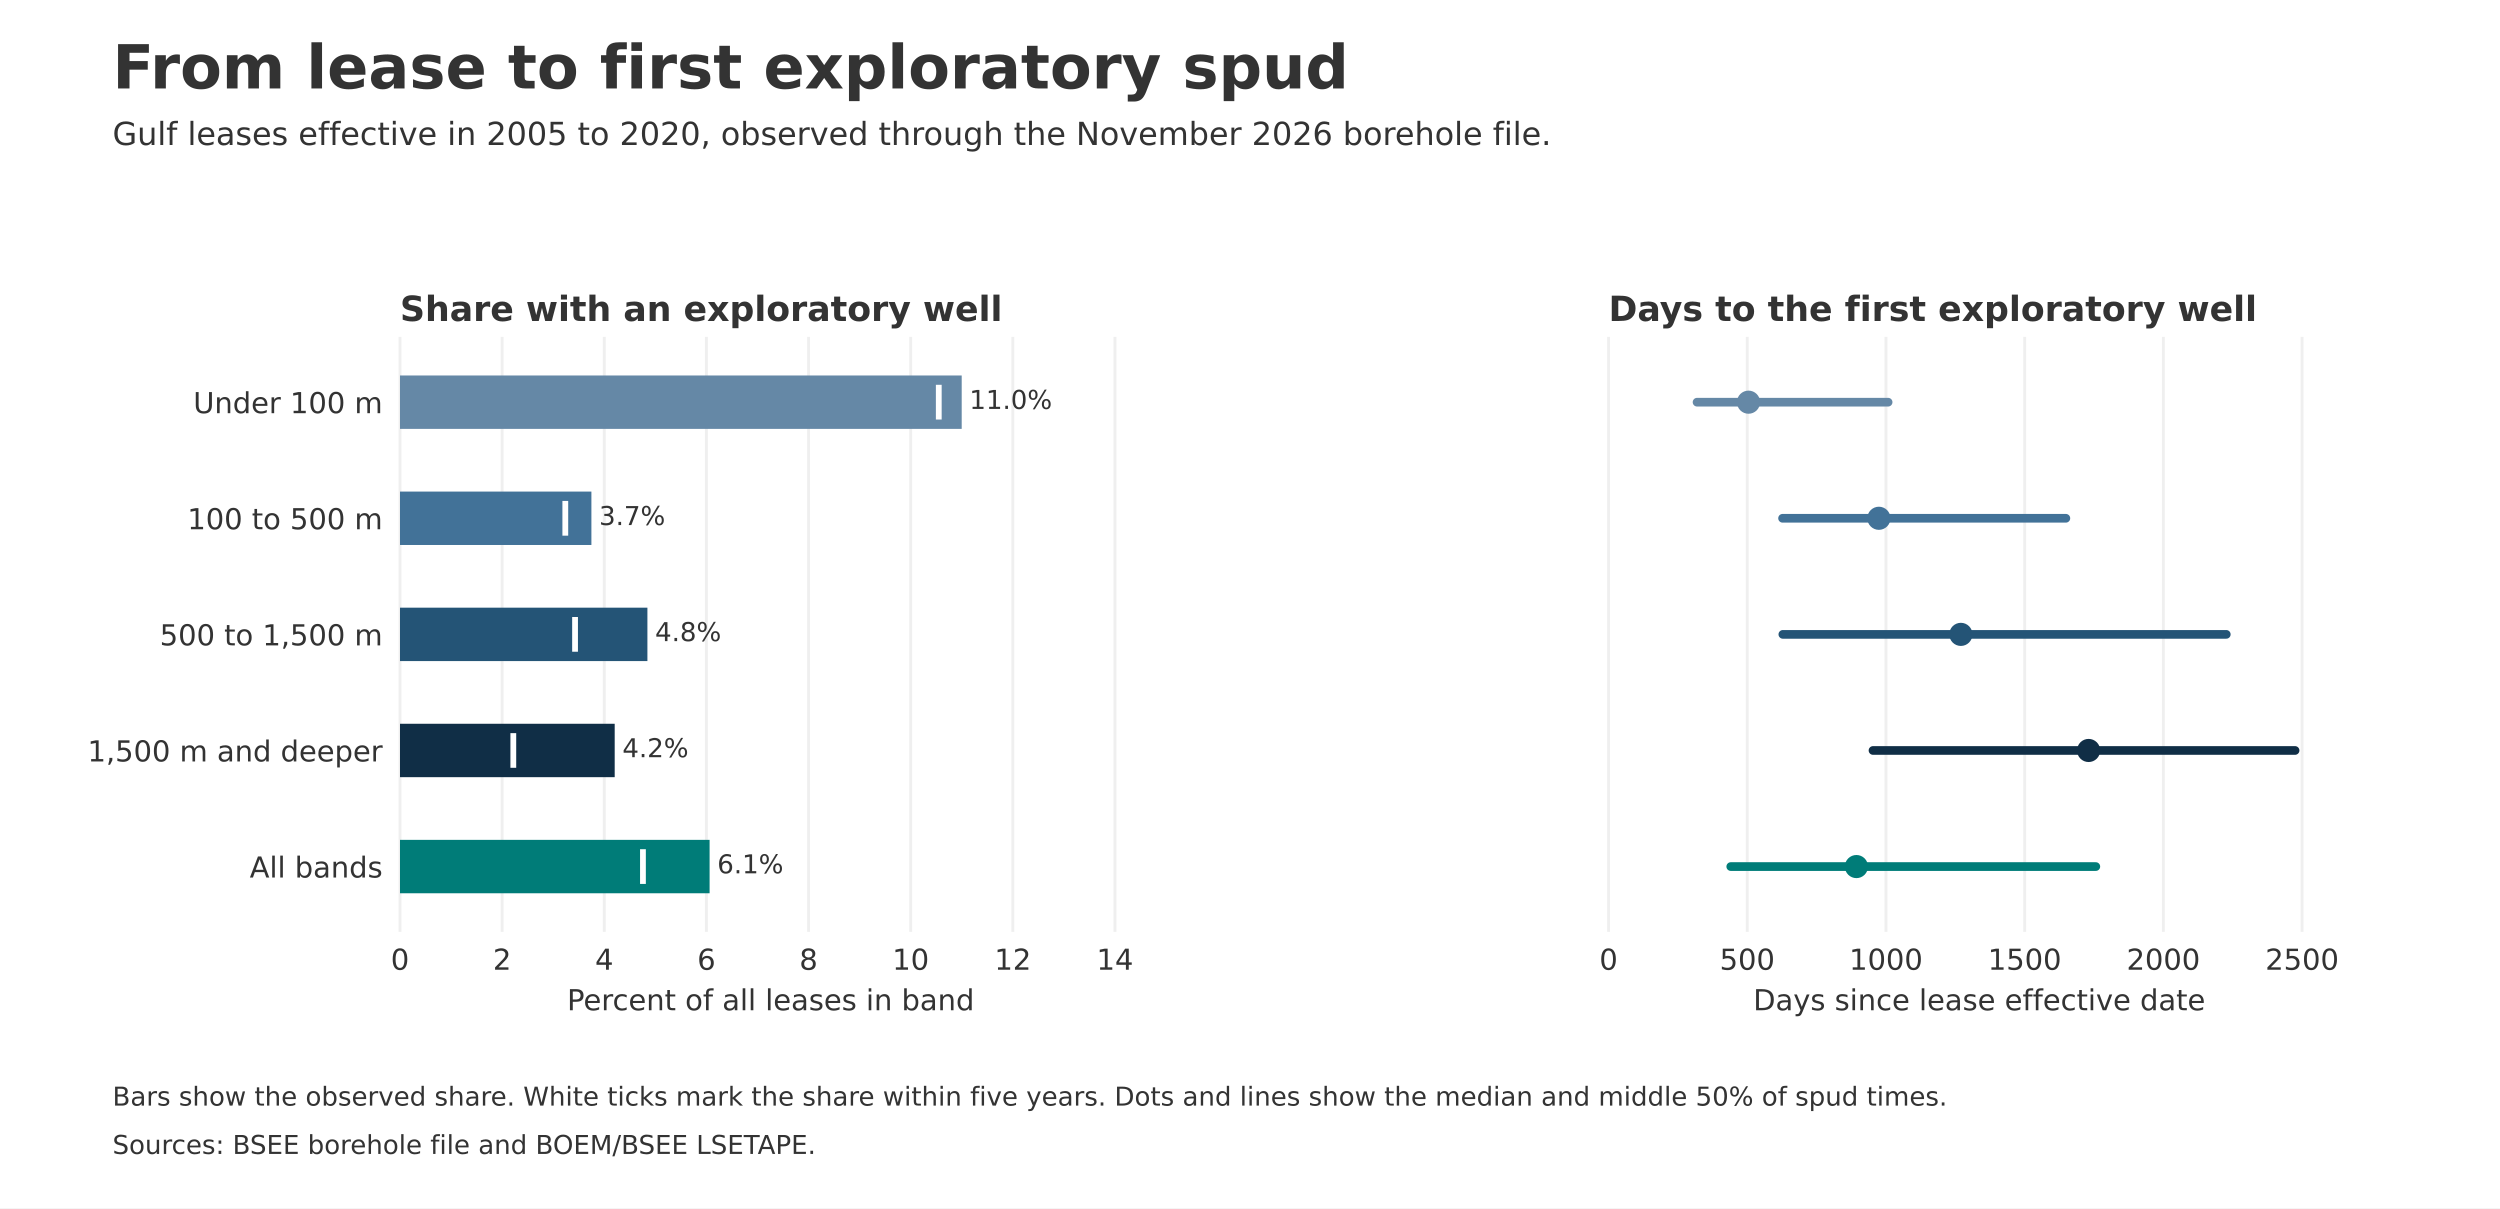
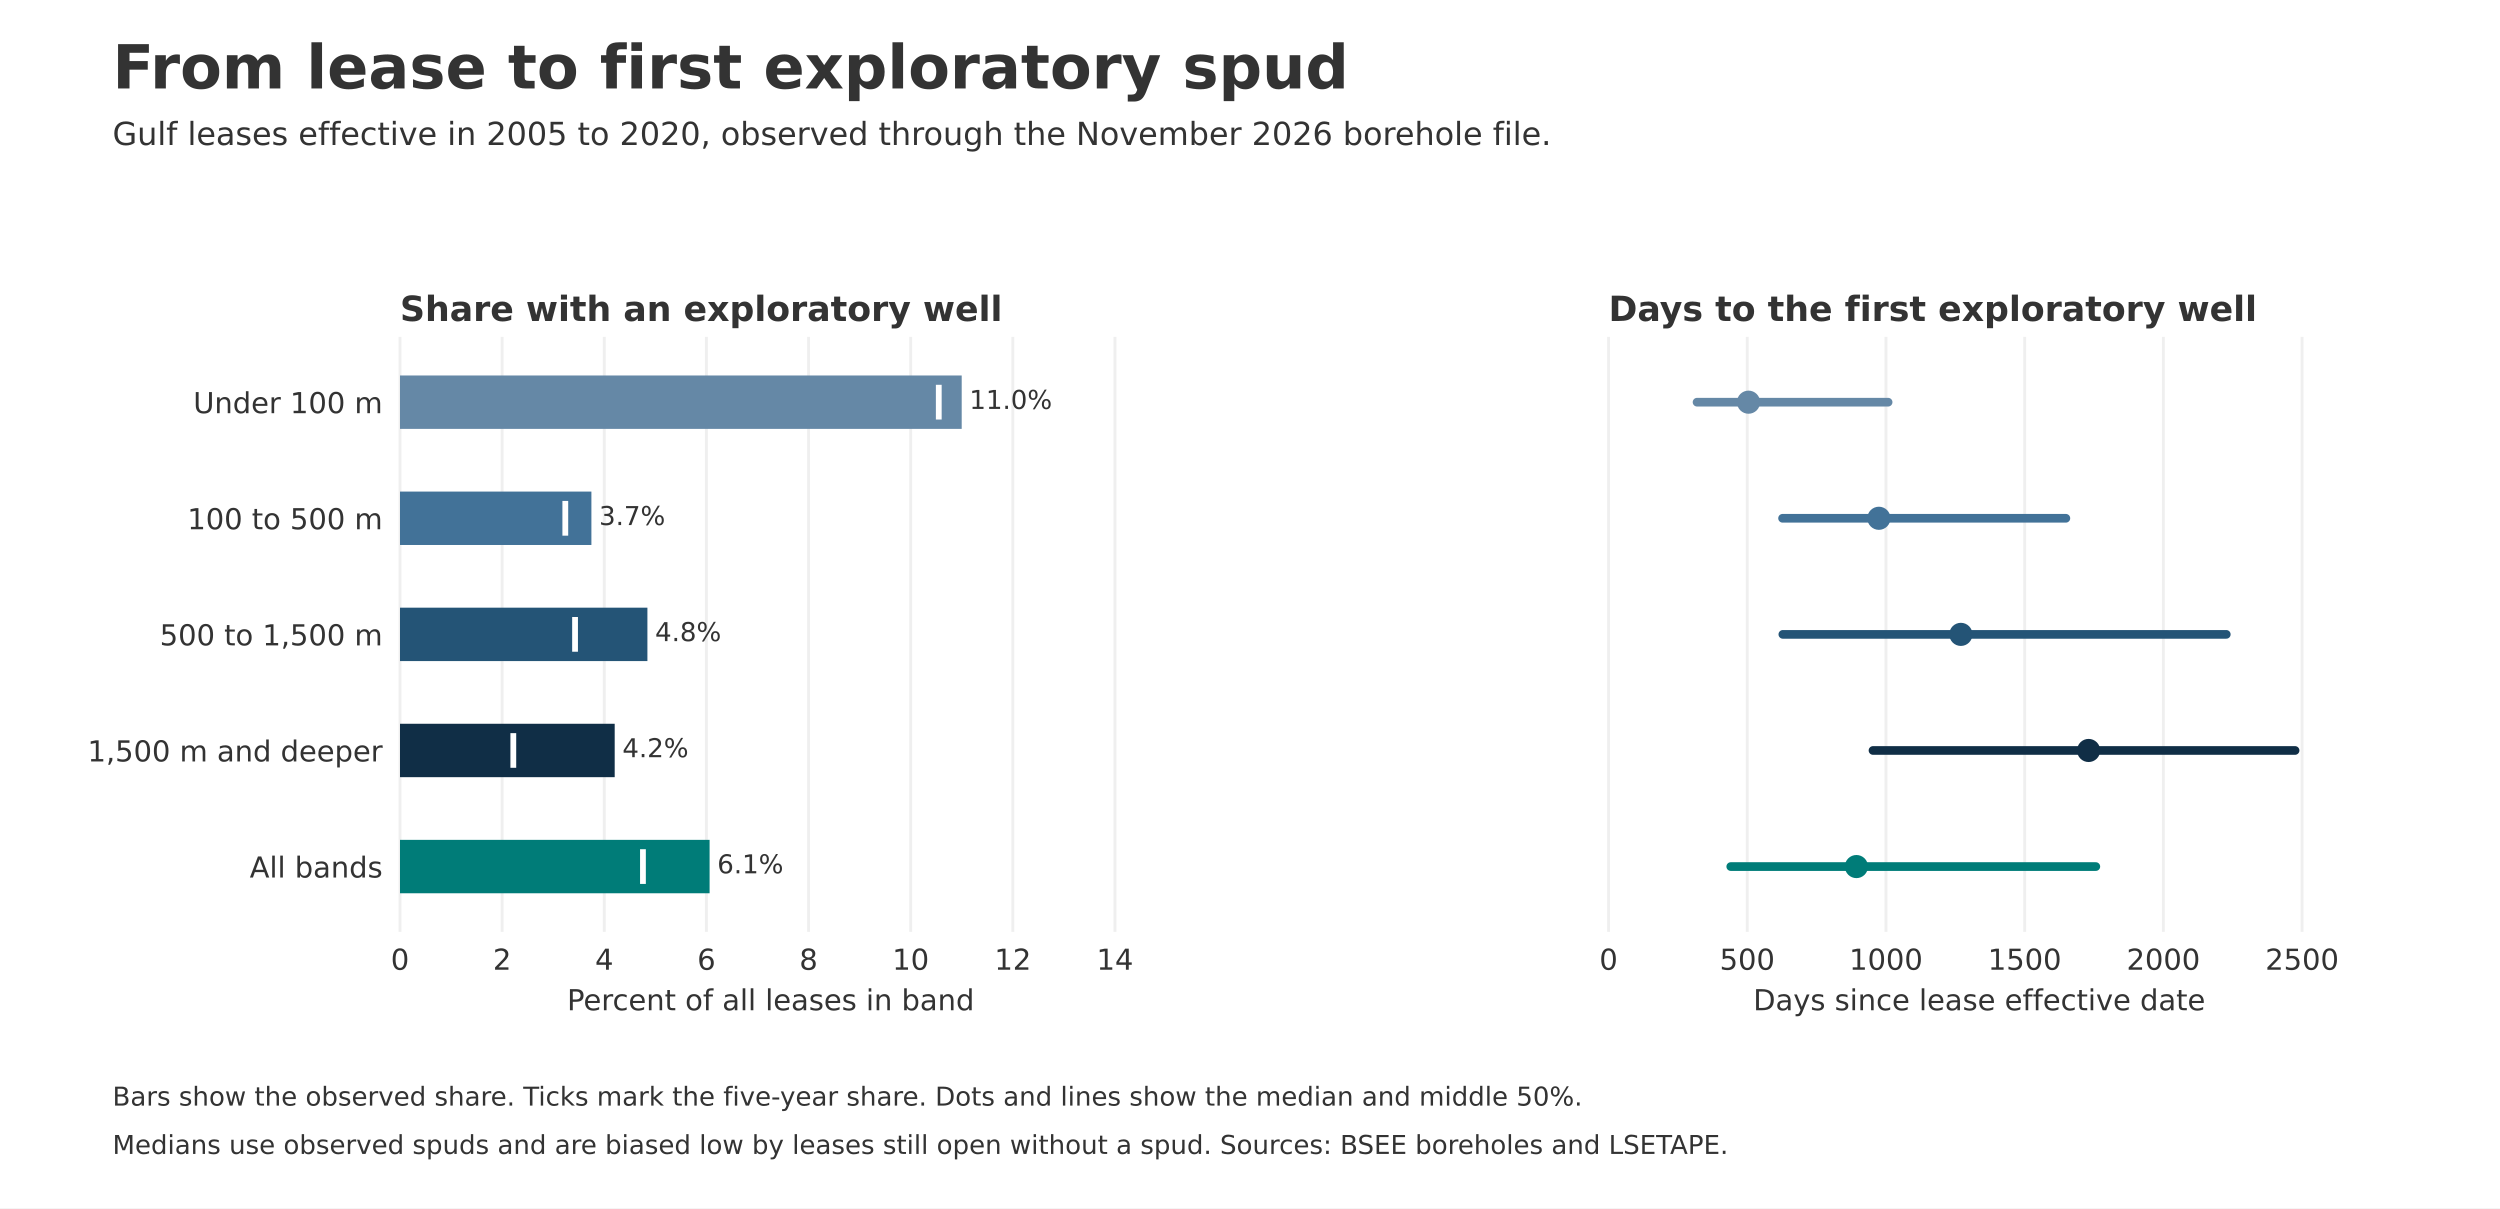
<svg xmlns="http://www.w3.org/2000/svg" xmlns:xlink="http://www.w3.org/1999/xlink" width="864pt" height="417.6pt" viewBox="0 0 864 417.6" version="1.1">
  <defs>
    <style type="text/css">*{stroke-linejoin: round; stroke-linecap: butt}</style>
  </defs>
  <g id="figure_1">
    <g id="patch_1">
      <path d="M 0 417.6  L 864 417.6  L 864 0  L 0 0  z " style="fill: #ffffff" />
    </g>
    <g id="axes_1">
      <g id="patch_2">
        <path d="M 138.24 321.552  L 394.483 321.552  L 394.483 116.928  L 138.24 116.928  z " style="fill: #ffffff" />
      </g>
      <g id="matplotlib.axis_1">
        <g id="xtick_1">
          <g id="line2d_1">
            <path d="M 138.24 321.552  L 138.24 116.928  " style="fill: none; stroke: #efefef; stroke-linecap: square" />
          </g>
          <g id="line2d_2" />
          <g id="text_1">
            <text style="font-size: 10px; font-family: 'DejaVu Sans'; text-anchor: middle; fill: #333333" x="138.24" y="335.15" transform="rotate(-0 138.24 335.1497)">0</text>
          </g>
        </g>
        <g id="xtick_2">
          <g id="line2d_3">
            <path d="M 173.539 321.552  L 173.539 116.928  " style="fill: none; stroke: #efefef; stroke-linecap: square" />
          </g>
          <g id="line2d_4" />
          <g id="text_2">
            <text style="font-size: 10px; font-family: 'DejaVu Sans'; text-anchor: middle; fill: #333333" x="173.539" y="335.15" transform="rotate(-0 173.5388 335.1497)">2</text>
          </g>
        </g>
        <g id="xtick_3">
          <g id="line2d_5">
            <path d="M 208.838 321.552  L 208.838 116.928  " style="fill: none; stroke: #efefef; stroke-linecap: square" />
          </g>
          <g id="line2d_6" />
          <g id="text_3">
            <text style="font-size: 10px; font-family: 'DejaVu Sans'; text-anchor: middle; fill: #333333" x="208.838" y="335.15" transform="rotate(-0 208.8377 335.1497)">4</text>
          </g>
        </g>
        <g id="xtick_4">
          <g id="line2d_7">
            <path d="M 244.136 321.552  L 244.136 116.928  " style="fill: none; stroke: #efefef; stroke-linecap: square" />
          </g>
          <g id="line2d_8" />
          <g id="text_4">
            <text style="font-size: 10px; font-family: 'DejaVu Sans'; text-anchor: middle; fill: #333333" x="244.136" y="335.15" transform="rotate(-0 244.1365 335.1497)">6</text>
          </g>
        </g>
        <g id="xtick_5">
          <g id="line2d_9">
            <path d="M 279.435 321.552  L 279.435 116.928  " style="fill: none; stroke: #efefef; stroke-linecap: square" />
          </g>
          <g id="line2d_10" />
          <g id="text_5">
            <text style="font-size: 10px; font-family: 'DejaVu Sans'; text-anchor: middle; fill: #333333" x="279.435" y="335.15" transform="rotate(-0 279.4353 335.1497)">8</text>
          </g>
        </g>
        <g id="xtick_6">
          <g id="line2d_11">
            <path d="M 314.734 321.552  L 314.734 116.928  " style="fill: none; stroke: #efefef; stroke-linecap: square" />
          </g>
          <g id="line2d_12" />
          <g id="text_6">
            <text style="font-size: 10px; font-family: 'DejaVu Sans'; text-anchor: middle; fill: #333333" x="314.734" y="335.15" transform="rotate(-0 314.7341 335.1497)">10</text>
          </g>
        </g>
        <g id="xtick_7">
          <g id="line2d_13">
            <path d="M 350.033 321.552  L 350.033 116.928  " style="fill: none; stroke: #efefef; stroke-linecap: square" />
          </g>
          <g id="line2d_14" />
          <g id="text_7">
            <text style="font-size: 10px; font-family: 'DejaVu Sans'; text-anchor: middle; fill: #333333" x="350.033" y="335.15" transform="rotate(-0 350.033 335.1497)">12</text>
          </g>
        </g>
        <g id="xtick_8">
          <g id="line2d_15">
            <path d="M 385.332 321.552  L 385.332 116.928  " style="fill: none; stroke: #efefef; stroke-linecap: square" />
          </g>
          <g id="line2d_16" />
          <g id="text_8">
            <text style="font-size: 10px; font-family: 'DejaVu Sans'; text-anchor: middle; fill: #333333" x="385.332" y="335.15" transform="rotate(-0 385.3318 335.1497)">14</text>
          </g>
        </g>
        <g id="text_9">
          <text style="font-size: 10px; font-family: 'DejaVu Sans'; text-anchor: middle; fill: #333333" x="266.362" y="349.15" transform="rotate(-0 266.3617 349.1504)">Percent of all leases in band</text>
        </g>
      </g>
      <g id="matplotlib.axis_2">
        <g id="ytick_1">
          <g id="line2d_17" />
          <g id="text_10">
            <text style="font-size: 10px; font-family: 'DejaVu Sans'; text-anchor: end; fill: #333333" x="132.24" y="142.795" transform="rotate(-0 132.24 142.7945)">Under 100 m</text>
          </g>
        </g>
        <g id="ytick_2">
          <g id="line2d_18" />
          <g id="text_11">
            <text style="font-size: 10px; font-family: 'DejaVu Sans'; text-anchor: end; fill: #333333" x="132.24" y="182.916" transform="rotate(-0 132.24 182.9165)">100 to 500 m</text>
          </g>
        </g>
        <g id="ytick_3">
          <g id="line2d_19" />
          <g id="text_12">
            <text style="font-size: 10px; font-family: 'DejaVu Sans'; text-anchor: end; fill: #333333" x="132.24" y="223.039" transform="rotate(-0 132.24 223.0388)">500 to 1,500 m</text>
          </g>
        </g>
        <g id="ytick_4">
          <g id="line2d_20" />
          <g id="text_13">
            <text style="font-size: 10px; font-family: 'DejaVu Sans'; text-anchor: end; fill: #333333" x="132.24" y="263.162" transform="rotate(-0 132.24 263.1616)">1,500 m and deeper</text>
          </g>
        </g>
        <g id="ytick_5">
          <g id="line2d_21" />
          <g id="text_14">
            <text style="font-size: 10px; font-family: 'DejaVu Sans'; text-anchor: end; fill: #333333" x="132.24" y="303.284" transform="rotate(-0 132.24 303.2839)">All bands</text>
          </g>
        </g>
      </g>
      <g id="patch_3">
        <path d="M 138.24 129.767  L 332.364 129.767  L 332.364 148.223  L 138.24 148.223  z " style="fill: #6588a6" />
      </g>
      <g id="patch_4">
        <path d="M 138.24 169.89  L 204.388 169.89  L 204.388 188.346  L 138.24 188.346  z " style="fill: #427298" />
      </g>
      <g id="patch_5">
        <path d="M 138.24 210.012  L 223.744 210.012  L 223.744 228.468  L 138.24 228.468  z " style="fill: #245476" />
      </g>
      <g id="patch_6">
        <path d="M 138.24 250.134  L 212.438 250.134  L 212.438 268.59  L 138.24 268.59  z " style="fill: #102e46" />
      </g>
      <g id="patch_7">
        <path d="M 138.24 290.257  L 245.236 290.257  L 245.236 308.713  L 138.24 308.713  z " style="fill: #007c78" />
      </g>
      <g id="line2d_22">
        <defs>
          <path id="m6e82fe47e3" d="M 0 6  L 0 -6  " style="stroke: #ffffff; stroke-width: 2" />
        </defs>
        <g>
          <use xlink:href="#m6e82fe47e3" x="324.44" y="138.995" style="fill: #ffffff; stroke: #ffffff; stroke-width: 2" />
        </g>
      </g>
      <g id="line2d_23">
        <g>
          <use xlink:href="#m6e82fe47e3" x="195.368" y="179.118" style="fill: #ffffff; stroke: #ffffff; stroke-width: 2" />
        </g>
      </g>
      <g id="line2d_24">
        <g>
          <use xlink:href="#m6e82fe47e3" x="198.738" y="219.24" style="fill: #ffffff; stroke: #ffffff; stroke-width: 2" />
        </g>
      </g>
      <g id="line2d_25">
        <g>
          <use xlink:href="#m6e82fe47e3" x="177.4" y="259.362" style="fill: #ffffff; stroke: #ffffff; stroke-width: 2" />
        </g>
      </g>
      <g id="line2d_26">
        <g>
          <use xlink:href="#m6e82fe47e3" x="222.202" y="299.485" style="fill: #ffffff; stroke: #ffffff; stroke-width: 2" />
        </g>
      </g>
      <g id="text_15">
        <text style="font-size: 9px; font-family: 'DejaVu Sans'; text-anchor: start; fill: #333333" x="335.011" y="141.333" transform="rotate(-0 335.0112 141.3332)">11.0%</text>
      </g>
      <g id="text_16">
        <text style="font-size: 9px; font-family: 'DejaVu Sans'; text-anchor: start; fill: #333333" x="207.035" y="181.456" transform="rotate(-0 207.0351 181.4555)">3.7%</text>
      </g>
      <g id="text_17">
        <text style="font-size: 9px; font-family: 'DejaVu Sans'; text-anchor: start; fill: #333333" x="226.392" y="221.578" transform="rotate(-0 226.3919 221.5779)">4.8%</text>
      </g>
      <g id="text_18">
        <text style="font-size: 9px; font-family: 'DejaVu Sans'; text-anchor: start; fill: #333333" x="215.085" y="261.7" transform="rotate(-0 215.085 261.7002)">4.2%</text>
      </g>
      <g id="text_19">
        <text style="font-size: 9px; font-family: 'DejaVu Sans'; text-anchor: start; fill: #333333" x="247.884" y="301.823" transform="rotate(-0 247.8836 301.8226)">6.1%</text>
      </g>
      <g id="text_20">
        <text style="font-weight: 700; font-size: 12px; font-family: 'DejaVu Sans'; text-anchor: start; fill: #333333" x="138.24" y="110.928" transform="rotate(-0 138.24 110.928)">Share with an exploratory well</text>
      </g>
    </g>
    <g id="axes_2">
      <g id="patch_8">
        <path d="M 555.917 321.552  L 812.16 321.552  L 812.16 116.928  L 555.917 116.928  z " style="fill: #ffffff" />
      </g>
      <g id="matplotlib.axis_3">
        <g id="xtick_9">
          <g id="line2d_27">
            <path d="M 555.917 321.552  L 555.917 116.928  " style="fill: none; stroke: #efefef; stroke-linecap: square" />
          </g>
          <g id="line2d_28" />
          <g id="text_21">
            <text style="font-size: 10px; font-family: 'DejaVu Sans'; text-anchor: middle; fill: #333333" x="555.917" y="335.15" transform="rotate(-0 555.9167 335.1497)">0</text>
          </g>
        </g>
        <g id="xtick_10">
          <g id="line2d_29">
            <path d="M 603.853 321.552  L 603.853 116.928  " style="fill: none; stroke: #efefef; stroke-linecap: square" />
          </g>
          <g id="line2d_30" />
          <g id="text_22">
            <text style="font-size: 10px; font-family: 'DejaVu Sans'; text-anchor: middle; fill: #333333" x="603.853" y="335.15" transform="rotate(-0 603.8533 335.1497)">500</text>
          </g>
        </g>
        <g id="xtick_11">
          <g id="line2d_31">
            <path d="M 651.79 321.552  L 651.79 116.928  " style="fill: none; stroke: #efefef; stroke-linecap: square" />
          </g>
          <g id="line2d_32" />
          <g id="text_23">
            <text style="font-size: 10px; font-family: 'DejaVu Sans'; text-anchor: middle; fill: #333333" x="651.79" y="335.15" transform="rotate(-0 651.7899 335.1497)">1000</text>
          </g>
        </g>
        <g id="xtick_12">
          <g id="line2d_33">
            <path d="M 699.727 321.552  L 699.727 116.928  " style="fill: none; stroke: #efefef; stroke-linecap: square" />
          </g>
          <g id="line2d_34" />
          <g id="text_24">
            <text style="font-size: 10px; font-family: 'DejaVu Sans'; text-anchor: middle; fill: #333333" x="699.727" y="335.15" transform="rotate(-0 699.7265 335.1497)">1500</text>
          </g>
        </g>
        <g id="xtick_13">
          <g id="line2d_35">
            <path d="M 747.663 321.552  L 747.663 116.928  " style="fill: none; stroke: #efefef; stroke-linecap: square" />
          </g>
          <g id="line2d_36" />
          <g id="text_25">
            <text style="font-size: 10px; font-family: 'DejaVu Sans'; text-anchor: middle; fill: #333333" x="747.663" y="335.15" transform="rotate(-0 747.6632 335.1497)">2000</text>
          </g>
        </g>
        <g id="xtick_14">
          <g id="line2d_37">
            <path d="M 795.6 321.552  L 795.6 116.928  " style="fill: none; stroke: #efefef; stroke-linecap: square" />
          </g>
          <g id="line2d_38" />
          <g id="text_26">
            <text style="font-size: 10px; font-family: 'DejaVu Sans'; text-anchor: middle; fill: #333333" x="795.6" y="335.15" transform="rotate(-0 795.5998 335.1497)">2500</text>
          </g>
        </g>
        <g id="text_27">
          <text style="font-size: 10px; font-family: 'DejaVu Sans'; text-anchor: middle; fill: #333333" x="684.038" y="349.15" transform="rotate(-0 684.0383 349.1504)">Days since lease effective date</text>
        </g>
      </g>
      <g id="matplotlib.axis_4">
        <g id="ytick_6">
          <g id="line2d_39" />
        </g>
        <g id="ytick_7">
          <g id="line2d_40" />
        </g>
        <g id="ytick_8">
          <g id="line2d_41" />
        </g>
        <g id="ytick_9">
          <g id="line2d_42" />
        </g>
        <g id="ytick_10">
          <g id="line2d_43" />
        </g>
      </g>
      <g id="line2d_44">
        <path d="M 586.5 138.995  L 652.533 138.995  " style="fill: none; stroke: #6588a6; stroke-width: 3; stroke-linecap: round" />
      </g>
      <g id="line2d_45">
        <defs>
          <path id="m942c2bf03a" d="M 0 3.5  C 0.928 3.5 1.819 3.131 2.475 2.475  C 3.131 1.819 3.5 0.928 3.5 0  C 3.5 -0.928 3.131 -1.819 2.475 -2.475  C 1.819 -3.131 0.928 -3.5 0 -3.5  C -0.928 -3.5 -1.819 -3.131 -2.475 -2.475  C -3.131 -1.819 -3.5 -0.928 -3.5 0  C -3.5 0.928 -3.131 1.819 -2.475 2.475  C -1.819 3.131 -0.928 3.5 0 3.5  z " style="stroke: #6588a6" />
        </defs>
        <g>
          <use xlink:href="#m942c2bf03a" x="604.285" y="138.995" style="fill: #6588a6; stroke: #6588a6" />
        </g>
      </g>
      <g id="line2d_46">
        <path d="M 616.053 179.118  L 713.964 179.118  " style="fill: none; stroke: #427298; stroke-width: 3; stroke-linecap: round" />
      </g>
      <g id="line2d_47">
        <defs>
          <path id="m6487ddf5b7" d="M 0 3.5  C 0.928 3.5 1.819 3.131 2.475 2.475  C 3.131 1.819 3.5 0.928 3.5 0  C 3.5 -0.928 3.131 -1.819 2.475 -2.475  C 1.819 -3.131 0.928 -3.5 0 -3.5  C -0.928 -3.5 -1.819 -3.131 -2.475 -2.475  C -3.131 -1.819 -3.5 -0.928 -3.5 0  C -3.5 0.928 -3.131 1.819 -2.475 2.475  C -1.819 3.131 -0.928 3.5 0 3.5  z " style="stroke: #427298" />
        </defs>
        <g>
          <use xlink:href="#m6487ddf5b7" x="649.345" y="179.118" style="fill: #427298; stroke: #427298" />
        </g>
      </g>
      <g id="line2d_48">
        <path d="M 616.149 219.24  L 769.402 219.24  " style="fill: none; stroke: #245476; stroke-width: 3; stroke-linecap: round" />
      </g>
      <g id="line2d_49">
        <defs>
          <path id="m08c0872931" d="M 0 3.5  C 0.928 3.5 1.819 3.131 2.475 2.475  C 3.131 1.819 3.5 0.928 3.5 0  C 3.5 -0.928 3.131 -1.819 2.475 -2.475  C 1.819 -3.131 0.928 -3.5 0 -3.5  C -0.928 -3.5 -1.819 -3.131 -2.475 -2.475  C -3.131 -1.819 -3.5 -0.928 -3.5 0  C -3.5 0.928 -3.131 1.819 -2.475 2.475  C -1.819 3.131 -0.928 3.5 0 3.5  z " style="stroke: #245476" />
        </defs>
        <g>
          <use xlink:href="#m08c0872931" x="677.676" y="219.24" style="fill: #245476; stroke: #245476" />
        </g>
      </g>
      <g id="line2d_50">
        <path d="M 647.308 259.362  L 793.179 259.362  " style="fill: none; stroke: #102e46; stroke-width: 3; stroke-linecap: round" />
      </g>
      <g id="line2d_51">
        <defs>
          <path id="mf470e7955b" d="M 0 3.5  C 0.928 3.5 1.819 3.131 2.475 2.475  C 3.131 1.819 3.5 0.928 3.5 0  C 3.5 -0.928 3.131 -1.819 2.475 -2.475  C 1.819 -3.131 0.928 -3.5 0 -3.5  C -0.928 -3.5 -1.819 -3.131 -2.475 -2.475  C -3.131 -1.819 -3.5 -0.928 -3.5 0  C -3.5 0.928 -3.131 1.819 -2.475 2.475  C -1.819 3.131 -0.928 3.5 0 3.5  z " style="stroke: #102e46" />
        </defs>
        <g>
          <use xlink:href="#mf470e7955b" x="721.825" y="259.362" style="fill: #102e46; stroke: #102e46" />
        </g>
      </g>
      <g id="line2d_52">
        <path d="M 598.149 299.485  L 724.318 299.485  " style="fill: none; stroke: #007c78; stroke-width: 3; stroke-linecap: round" />
      </g>
      <g id="line2d_53">
        <defs>
          <path id="m48ffb13593" d="M 0 3.5  C 0.928 3.5 1.819 3.131 2.475 2.475  C 3.131 1.819 3.5 0.928 3.5 0  C 3.5 -0.928 3.131 -1.819 2.475 -2.475  C 1.819 -3.131 0.928 -3.5 0 -3.5  C -0.928 -3.5 -1.819 -3.131 -2.475 -2.475  C -3.131 -1.819 -3.5 -0.928 -3.5 0  C -3.5 0.928 -3.131 1.819 -2.475 2.475  C -1.819 3.131 -0.928 3.5 0 3.5  z " style="stroke: #007c78" />
        </defs>
        <g>
          <use xlink:href="#m48ffb13593" x="641.579" y="299.485" style="fill: #007c78; stroke: #007c78" />
        </g>
      </g>
      <g id="text_28">
        <text style="font-weight: 700; font-size: 12px; font-family: 'DejaVu Sans'; text-anchor: start; fill: #333333" x="555.917" y="110.928" transform="rotate(-0 555.9167 110.928)">Days to the first exploratory well</text>
      </g>
    </g>
    <g id="text_29">
      <text style="font-weight: 700; font-size: 21px; font-family: 'DejaVu Sans'; text-anchor: start; fill: #333333" x="38.88" y="30.573" transform="rotate(-0 38.88 30.57272)">From lease to first exploratory spud</text>
    </g>
    <g id="text_30">
      <text style="font-size: 11px; font-family: 'DejaVu Sans'; text-anchor: start; fill: #333333" x="38.88" y="50.118" transform="rotate(-0 38.88 50.11828)">Gulf leases effective in 2005 to 2020, observed through the November 2026 borehole file.</text>
    </g>
    <g id="text_31">
-       <text style="font-size: 9px; font-family: 'DejaVu Sans'; text-anchor: start; fill: #333333" x="38.88" y="382.104" transform="rotate(-0 38.88 382.104)">Bars show the observed share. White ticks mark the share within five years. Dots and lines show the median and middle 50% of spud times.</text>
+       <text style="font-size: 9px; font-family: 'DejaVu Sans'; text-anchor: start; fill: #333333" x="38.88" y="382.104" transform="rotate(-0 38.88 382.104)">Bars show the observed share. Ticks mark the five-year share. Dots and lines show the median and middle 50%.</text>
    </g>
    <g id="text_32">
-       <text style="font-size: 9px; font-family: 'DejaVu Sans'; text-anchor: start; fill: #333333" x="38.88" y="398.808" transform="rotate(-0 38.88 398.808)">Sources: BSEE borehole file and BOEM/BSEE LSETAPE.</text>
+       <text style="font-size: 9px; font-family: 'DejaVu Sans'; text-anchor: start; fill: #333333" x="38.88" y="398.808" transform="rotate(-0 38.88 398.808)">Medians use observed spuds and are biased low by leases still open without a spud. Sources: BSEE boreholes and LSETAPE.</text>
    </g>
  </g>
</svg>
